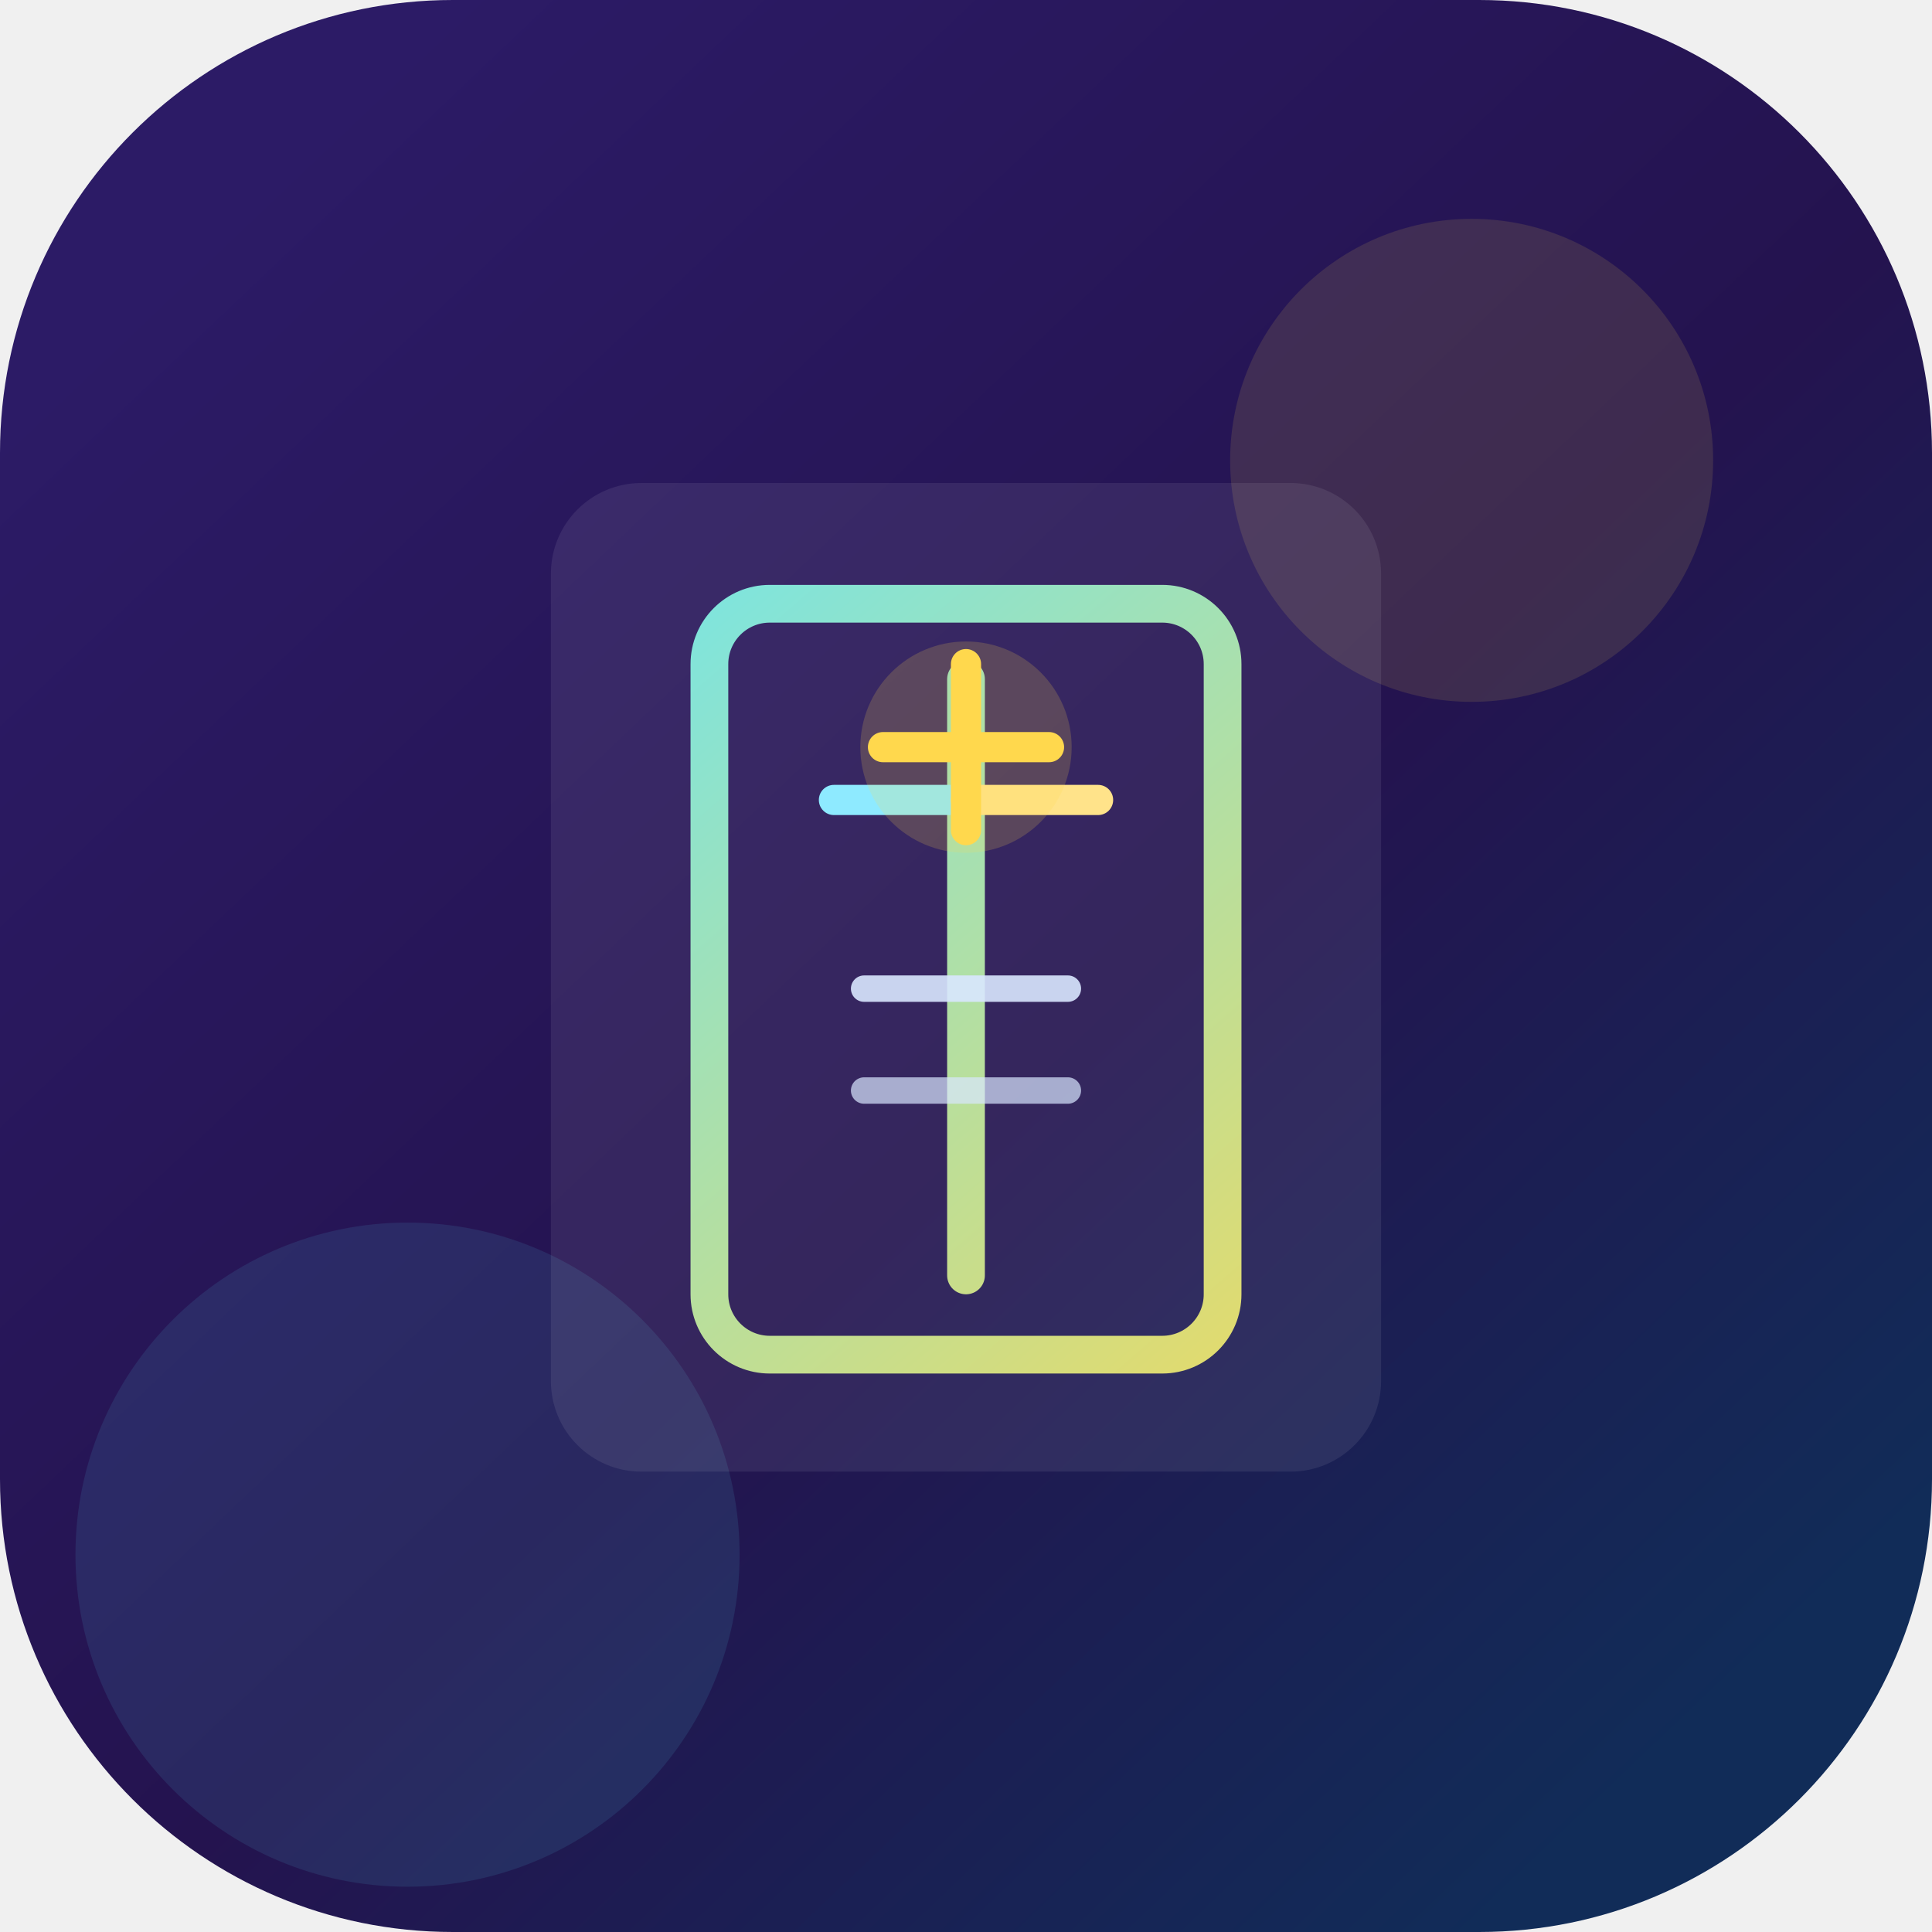
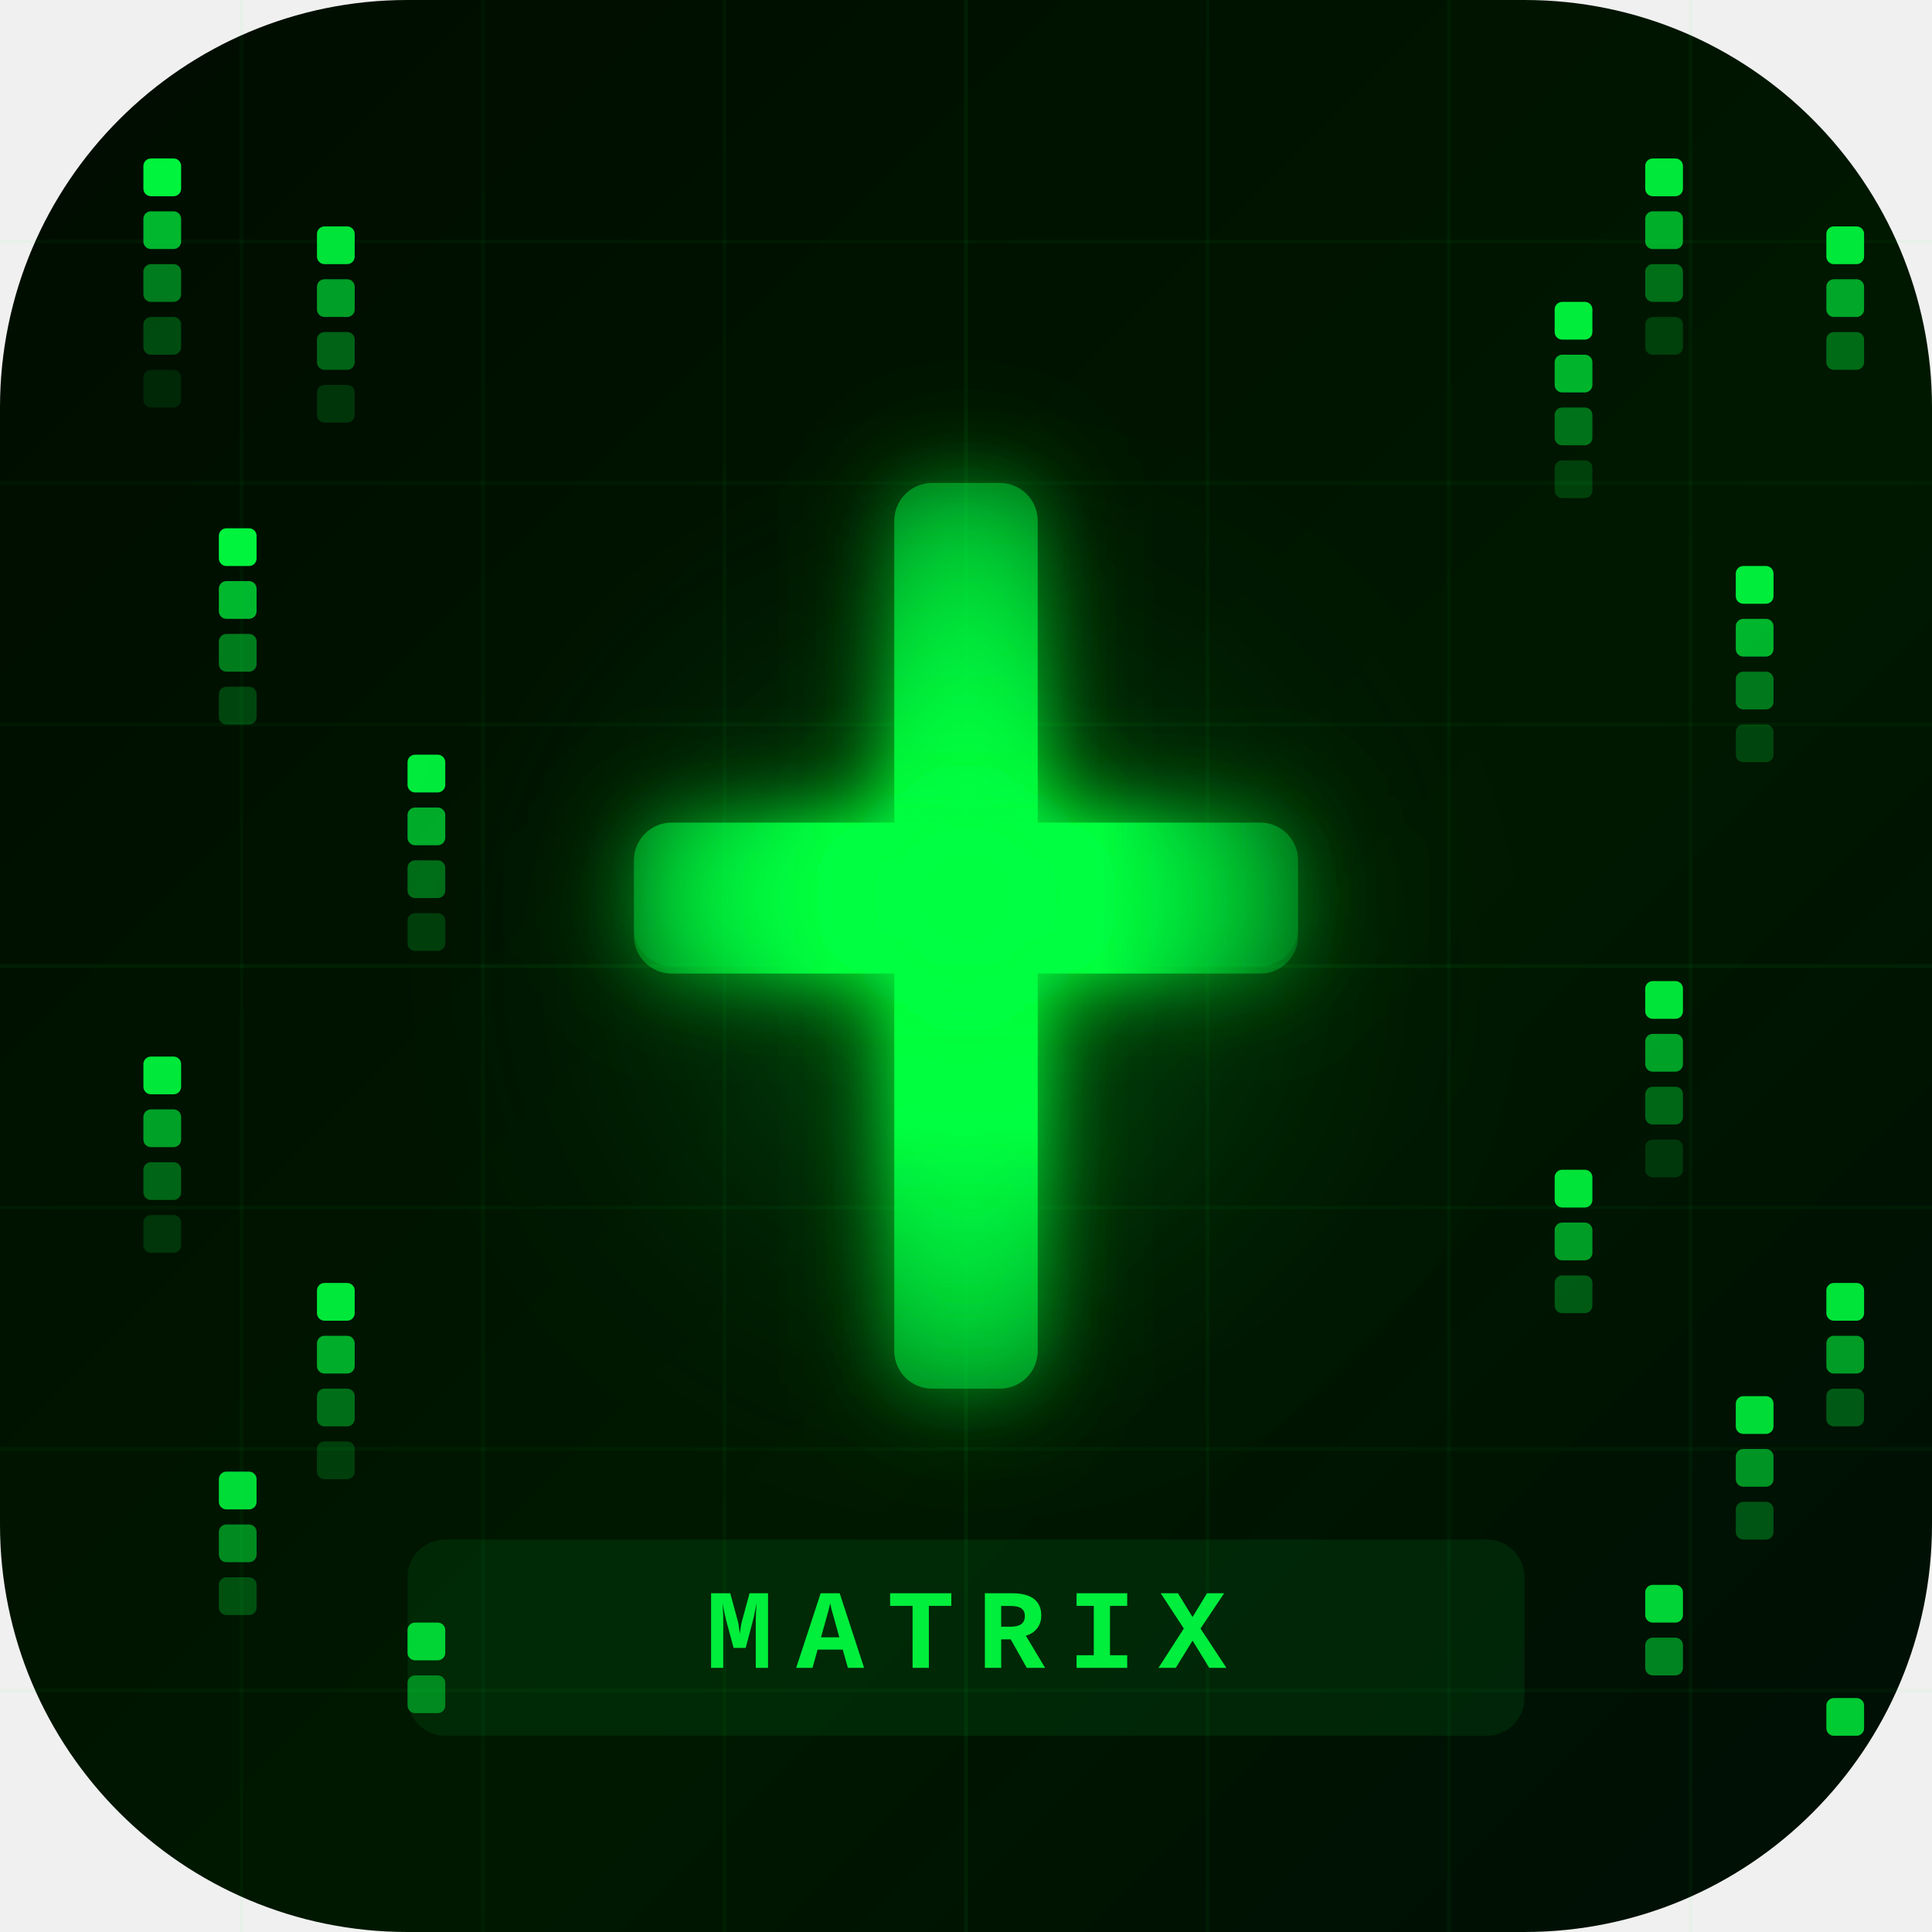
<svg xmlns="http://www.w3.org/2000/svg" width="512" height="512" viewBox="0 0 512 512" fill="none">
  <defs>
-     <linearGradient id="bg" x1="64" y1="52" x2="450" y2="458" gradientUnits="userSpaceOnUse">
-       <stop stop-color="#2C1B66" />
-       <stop offset="0.55" stop-color="#24134F" />
-       <stop offset="1" stop-color="#112C58" />
+     <linearGradient id="bgGrad" x1="0" y1="0" x2="512" y2="512" gradientUnits="userSpaceOnUse">
+       <stop stop-color="#000c00" />
+       <stop offset="0.6" stop-color="#001800" />
+       <stop offset="1" stop-color="#000e05" />
    </linearGradient>
-     <linearGradient id="shine" x1="126" y1="112" x2="382" y2="410" gradientUnits="userSpaceOnUse">
-       <stop stop-color="#61E7FF" />
-       <stop offset="1" stop-color="#FFD84D" />
+     <radialGradient id="crossGlow" cx="256" cy="256" r="160" gradientUnits="userSpaceOnUse">
+       <stop stop-color="#00ff41" stop-opacity="0.22" />
+       <stop offset="0.5" stop-color="#00ff41" stop-opacity="0.06" />
+       <stop offset="1" stop-color="#000c00" stop-opacity="0" />
+     </radialGradient>
+     <linearGradient id="crossV" x1="256" y1="128" x2="256" y2="390" gradientUnits="userSpaceOnUse">
+       <stop stop-color="#00ff41" stop-opacity="0.3" />
+       <stop offset="0.35" stop-color="#00ff41" />
+       <stop offset="0.65" stop-color="#00ff41" />
+       <stop offset="1" stop-color="#00cc33" stop-opacity="0.3" />
    </linearGradient>
+     <linearGradient id="crossH" x1="168" y1="230" x2="344" y2="230" gradientUnits="userSpaceOnUse">
+       <stop stop-color="#00ff41" stop-opacity="0.3" />
+       <stop offset="0.3" stop-color="#00ff41" />
+       <stop offset="0.7" stop-color="#00ff41" />
+       <stop offset="1" stop-color="#00cc33" stop-opacity="0.3" />
+     </linearGradient>
+     <filter id="glowF" x="-60%" y="-60%" width="220%" height="220%">
+       <feGaussianBlur in="SourceGraphic" stdDeviation="10" result="blur" />
+       <feMerge>
+         <feMergeNode in="blur" />
+         <feMergeNode in="SourceGraphic" />
+       </feMerge>
+     </filter>
+     <filter id="glowStrong" x="-80%" y="-80%" width="260%" height="260%">
+       <feGaussianBlur in="SourceGraphic" stdDeviation="18" result="blur" />
+       <feMerge>
+         <feMergeNode in="blur" />
+         <feMergeNode in="blur" />
+         <feMergeNode in="SourceGraphic" />
+       </feMerge>
+     </filter>
  </defs>
-   <rect width="512" height="512" rx="120" fill="url(#bg)" />
-   <circle cx="390" cy="122" r="64" fill="#FFD84D" fill-opacity="0.12" />
-   <circle cx="108" cy="412" r="88" fill="#61E7FF" fill-opacity="0.1" />
-   <path d="M146 152C146 138.745 156.745 128 170 128H342C355.255 128 366 138.745 366 152V366C366 379.255 355.255 390 342 390H170C156.745 390 146 379.255 146 366V152Z" fill="white" fill-opacity="0.08" />
-   <path d="M188 176C188 167.163 195.163 160 204 160H308C316.837 160 324 167.163 324 176V343C324 351.837 316.837 359 308 359H204C195.163 359 188 351.837 188 343V176Z" stroke="url(#shine)" stroke-width="10" />
-   <path d="M256 180V338" stroke="url(#shine)" stroke-width="10" stroke-linecap="round" />
-   <path d="M221 212H256" stroke="#8EEAFF" stroke-width="8" stroke-linecap="round" />
-   <path d="M256 212H291" stroke="#FFE38A" stroke-width="8" stroke-linecap="round" />
-   <path d="M229 262H283" stroke="#D9E7FF" stroke-opacity="0.9" stroke-width="7" stroke-linecap="round" />
-   <path d="M229 289H283" stroke="#D9E7FF" stroke-opacity="0.7" stroke-width="7" stroke-linecap="round" />
-   <path d="M256 226C271.464 226 284 213.464 284 198C284 182.536 271.464 170 256 170C240.536 170 228 182.536 228 198C228 213.464 240.536 226 256 226Z" fill="#FFD84D" fill-opacity="0.18" />
-   <path d="M256 176V220" stroke="#FFD84D" stroke-width="8" stroke-linecap="round" />
-   <path d="M234 198H278" stroke="#FFD84D" stroke-width="8" stroke-linecap="round" />
+   <rect width="512" height="512" rx="108" fill="url(#bgGrad)" />
+   <line x1="0" y1="64" x2="512" y2="64" stroke="#00ff41" stroke-opacity="0.04" stroke-width="1" />
+   <line x1="0" y1="128" x2="512" y2="128" stroke="#00ff41" stroke-opacity="0.04" stroke-width="1" />
+   <line x1="0" y1="192" x2="512" y2="192" stroke="#00ff41" stroke-opacity="0.04" stroke-width="1" />
+   <line x1="0" y1="256" x2="512" y2="256" stroke="#00ff41" stroke-opacity="0.06" stroke-width="1" />
+   <line x1="0" y1="320" x2="512" y2="320" stroke="#00ff41" stroke-opacity="0.04" stroke-width="1" />
+   <line x1="0" y1="384" x2="512" y2="384" stroke="#00ff41" stroke-opacity="0.04" stroke-width="1" />
+   <line x1="0" y1="448" x2="512" y2="448" stroke="#00ff41" stroke-opacity="0.04" stroke-width="1" />
+   <line x1="64" y1="0" x2="64" y2="512" stroke="#00ff41" stroke-opacity="0.04" stroke-width="1" />
+   <line x1="128" y1="0" x2="128" y2="512" stroke="#00ff41" stroke-opacity="0.04" stroke-width="1" />
+   <line x1="192" y1="0" x2="192" y2="512" stroke="#00ff41" stroke-opacity="0.04" stroke-width="1" />
+   <line x1="256" y1="0" x2="256" y2="512" stroke="#00ff41" stroke-opacity="0.06" stroke-width="1" />
+   <line x1="320" y1="0" x2="320" y2="512" stroke="#00ff41" stroke-opacity="0.04" stroke-width="1" />
+   <line x1="384" y1="0" x2="384" y2="512" stroke="#00ff41" stroke-opacity="0.04" stroke-width="1" />
+   <line x1="448" y1="0" x2="448" y2="512" stroke="#00ff41" stroke-opacity="0.04" stroke-width="1" />
+   <rect x="38" y="42" width="10" height="10" rx="2" fill="#00ff41" fill-opacity="0.95" />
+   <rect x="38" y="56" width="10" height="10" rx="2" fill="#00ff41" fill-opacity="0.70" />
+   <rect x="38" y="70" width="10" height="10" rx="2" fill="#00ff41" fill-opacity="0.45" />
+   <rect x="38" y="84" width="10" height="10" rx="2" fill="#00ff41" fill-opacity="0.25" />
+   <rect x="38" y="98" width="10" height="10" rx="2" fill="#00ff41" fill-opacity="0.10" />
+   <rect x="38" y="280" width="10" height="10" rx="2" fill="#00ff41" fill-opacity="0.90" />
+   <rect x="38" y="294" width="10" height="10" rx="2" fill="#00ff41" fill-opacity="0.60" />
+   <rect x="38" y="308" width="10" height="10" rx="2" fill="#00ff41" fill-opacity="0.35" />
+   <rect x="38" y="322" width="10" height="10" rx="2" fill="#00ff41" fill-opacity="0.15" />
+   <rect x="58" y="140" width="10" height="10" rx="2" fill="#00ff41" fill-opacity="0.95" />
+   <rect x="58" y="154" width="10" height="10" rx="2" fill="#00ff41" fill-opacity="0.70" />
+   <rect x="58" y="168" width="10" height="10" rx="2" fill="#00ff41" fill-opacity="0.45" />
+   <rect x="58" y="182" width="10" height="10" rx="2" fill="#00ff41" fill-opacity="0.22" />
+   <rect x="58" y="390" width="10" height="10" rx="2" fill="#00ff41" fill-opacity="0.85" />
+   <rect x="58" y="404" width="10" height="10" rx="2" fill="#00ff41" fill-opacity="0.50" />
+   <rect x="58" y="418" width="10" height="10" rx="2" fill="#00ff41" fill-opacity="0.25" />
+   <rect x="84" y="60" width="10" height="10" rx="2" fill="#00ff41" fill-opacity="0.88" />
+   <rect x="84" y="74" width="10" height="10" rx="2" fill="#00ff41" fill-opacity="0.60" />
+   <rect x="84" y="88" width="10" height="10" rx="2" fill="#00ff41" fill-opacity="0.35" />
+   <rect x="84" y="102" width="10" height="10" rx="2" fill="#00ff41" fill-opacity="0.15" />
+   <rect x="84" y="340" width="10" height="10" rx="2" fill="#00ff41" fill-opacity="0.90" />
+   <rect x="84" y="354" width="10" height="10" rx="2" fill="#00ff41" fill-opacity="0.65" />
+   <rect x="84" y="368" width="10" height="10" rx="2" fill="#00ff41" fill-opacity="0.38" />
+   <rect x="84" y="382" width="10" height="10" rx="2" fill="#00ff41" fill-opacity="0.18" />
+   <rect x="108" y="200" width="10" height="10" rx="2" fill="#00ff41" fill-opacity="0.92" />
+   <rect x="108" y="214" width="10" height="10" rx="2" fill="#00ff41" fill-opacity="0.65" />
+   <rect x="108" y="228" width="10" height="10" rx="2" fill="#00ff41" fill-opacity="0.38" />
+   <rect x="108" y="242" width="10" height="10" rx="2" fill="#00ff41" fill-opacity="0.18" />
+   <rect x="108" y="430" width="10" height="10" rx="2" fill="#00ff41" fill-opacity="0.80" />
+   <rect x="108" y="444" width="10" height="10" rx="2" fill="#00ff41" fill-opacity="0.45" />
+   <rect x="412" y="80" width="10" height="10" rx="2" fill="#00ff41" fill-opacity="0.92" />
+   <rect x="412" y="94" width="10" height="10" rx="2" fill="#00ff41" fill-opacity="0.68" />
+   <rect x="412" y="108" width="10" height="10" rx="2" fill="#00ff41" fill-opacity="0.40" />
+   <rect x="412" y="122" width="10" height="10" rx="2" fill="#00ff41" fill-opacity="0.18" />
+   <rect x="412" y="310" width="10" height="10" rx="2" fill="#00ff41" fill-opacity="0.88" />
+   <rect x="412" y="324" width="10" height="10" rx="2" fill="#00ff41" fill-opacity="0.58" />
+   <rect x="412" y="338" width="10" height="10" rx="2" fill="#00ff41" fill-opacity="0.30" />
+   <rect x="436" y="42" width="10" height="10" rx="2" fill="#00ff41" fill-opacity="0.90" />
+   <rect x="436" y="56" width="10" height="10" rx="2" fill="#00ff41" fill-opacity="0.65" />
+   <rect x="436" y="70" width="10" height="10" rx="2" fill="#00ff41" fill-opacity="0.38" />
+   <rect x="436" y="84" width="10" height="10" rx="2" fill="#00ff41" fill-opacity="0.18" />
+   <rect x="436" y="260" width="10" height="10" rx="2" fill="#00ff41" fill-opacity="0.88" />
+   <rect x="436" y="274" width="10" height="10" rx="2" fill="#00ff41" fill-opacity="0.60" />
+   <rect x="436" y="288" width="10" height="10" rx="2" fill="#00ff41" fill-opacity="0.35" />
+   <rect x="436" y="302" width="10" height="10" rx="2" fill="#00ff41" fill-opacity="0.15" />
+   <rect x="436" y="420" width="10" height="10" rx="2" fill="#00ff41" fill-opacity="0.82" />
+   <rect x="436" y="434" width="10" height="10" rx="2" fill="#00ff41" fill-opacity="0.48" />
+   <rect x="460" y="150" width="10" height="10" rx="2" fill="#00ff41" fill-opacity="0.92" />
+   <rect x="460" y="164" width="10" height="10" rx="2" fill="#00ff41" fill-opacity="0.68" />
+   <rect x="460" y="178" width="10" height="10" rx="2" fill="#00ff41" fill-opacity="0.42" />
+   <rect x="460" y="192" width="10" height="10" rx="2" fill="#00ff41" fill-opacity="0.20" />
+   <rect x="460" y="370" width="10" height="10" rx="2" fill="#00ff41" fill-opacity="0.85" />
+   <rect x="460" y="384" width="10" height="10" rx="2" fill="#00ff41" fill-opacity="0.55" />
+   <rect x="460" y="398" width="10" height="10" rx="2" fill="#00ff41" fill-opacity="0.28" />
+   <rect x="484" y="60" width="10" height="10" rx="2" fill="#00ff41" fill-opacity="0.90" />
+   <rect x="484" y="74" width="10" height="10" rx="2" fill="#00ff41" fill-opacity="0.62" />
+   <rect x="484" y="88" width="10" height="10" rx="2" fill="#00ff41" fill-opacity="0.36" />
+   <rect x="484" y="340" width="10" height="10" rx="2" fill="#00ff41" fill-opacity="0.88" />
+   <rect x="484" y="354" width="10" height="10" rx="2" fill="#00ff41" fill-opacity="0.58" />
+   <rect x="484" y="368" width="10" height="10" rx="2" fill="#00ff41" fill-opacity="0.30" />
+   <rect x="484" y="450" width="10" height="10" rx="2" fill="#00ff41" fill-opacity="0.78" />
+   <circle cx="256" cy="248" r="155" fill="url(#crossGlow)" />
+   <rect x="237" y="128" width="38" height="240" rx="10" fill="#00ff41" fill-opacity="0.12" filter="url(#glowStrong)" />
+   <rect x="168" y="218" width="176" height="38" rx="10" fill="#00ff41" fill-opacity="0.12" filter="url(#glowStrong)" />
+   <rect x="237" y="128" width="38" height="240" rx="10" fill="url(#crossV)" filter="url(#glowF)" />
+   <rect x="168" y="218" width="176" height="40" rx="10" fill="url(#crossH)" filter="url(#glowF)" />
+   <circle cx="256" cy="238" r="22" fill="#00ff41" fill-opacity="0.30" filter="url(#glowStrong)" />
+   <circle cx="256" cy="238" r="10" fill="#00ff41" fill-opacity="0.90" />
+   <rect x="108" y="408" width="296" height="52" rx="10" fill="#00ff41" fill-opacity="0.08" />
+   <text x="256" y="442" text-anchor="middle" font-family="'Courier New', Courier, monospace" font-size="30" font-weight="bold" letter-spacing="6" fill="#00ff41" fill-opacity="0.92">MATRIX</text>
</svg>
